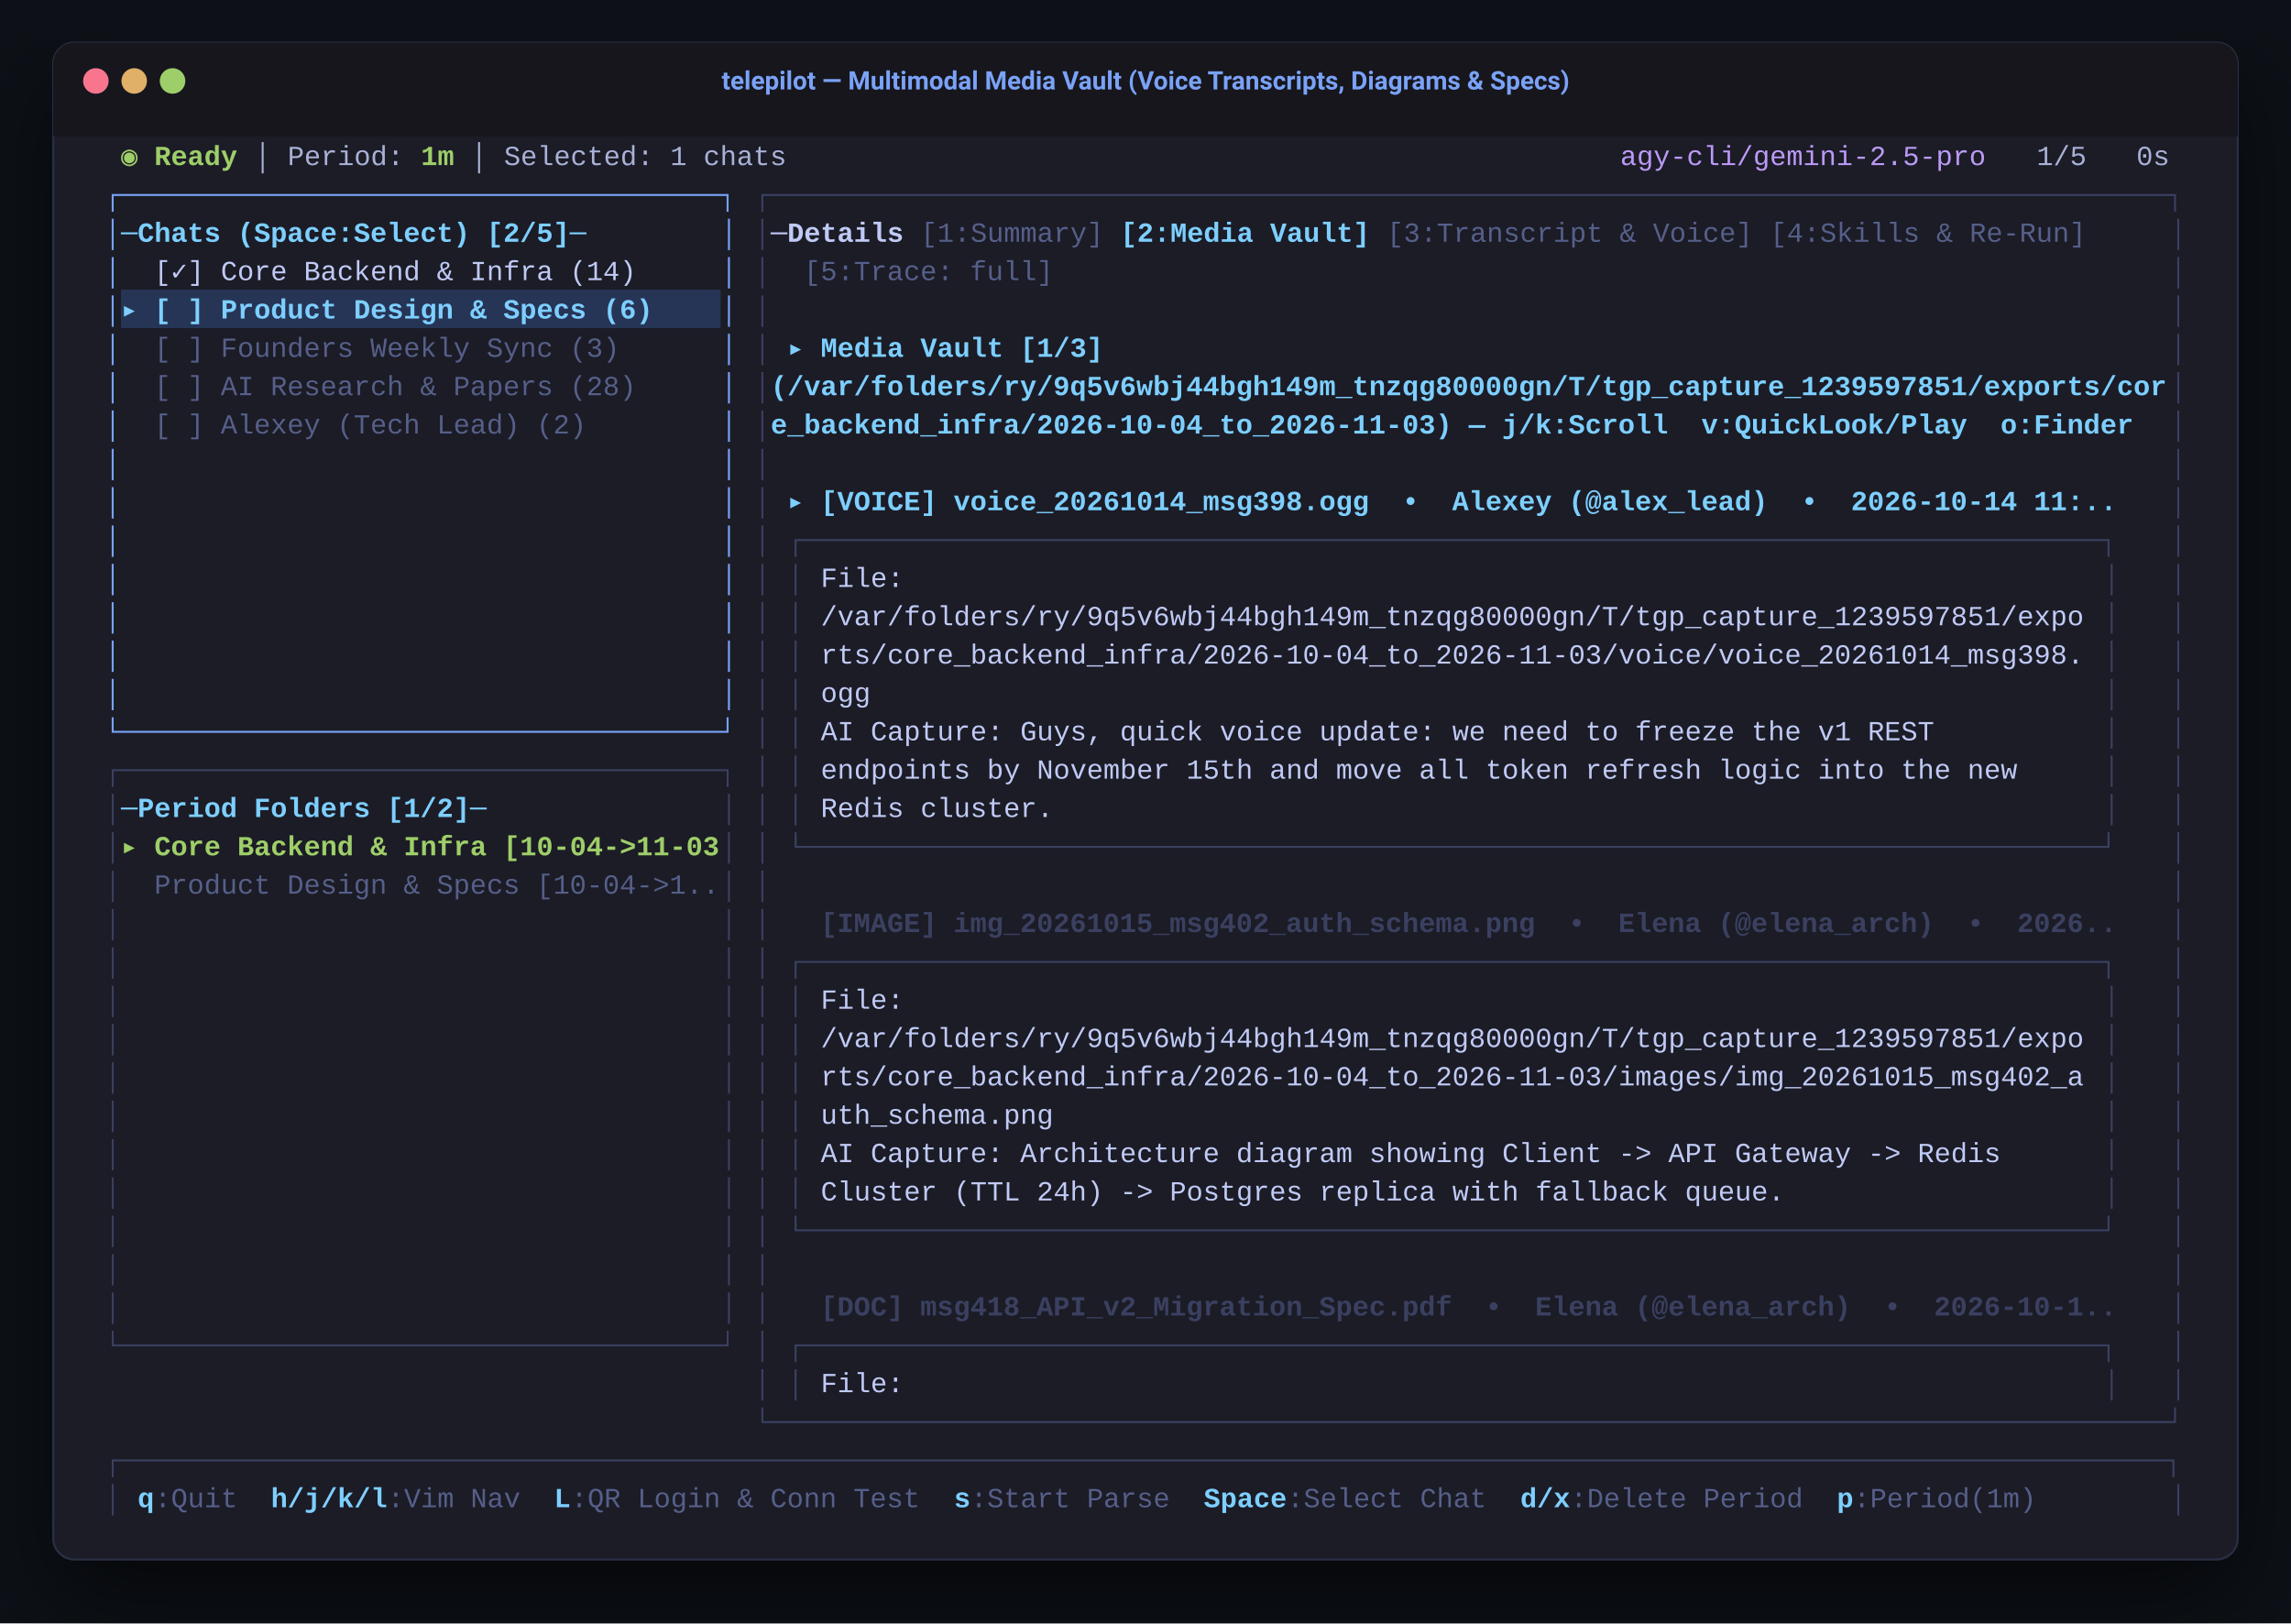
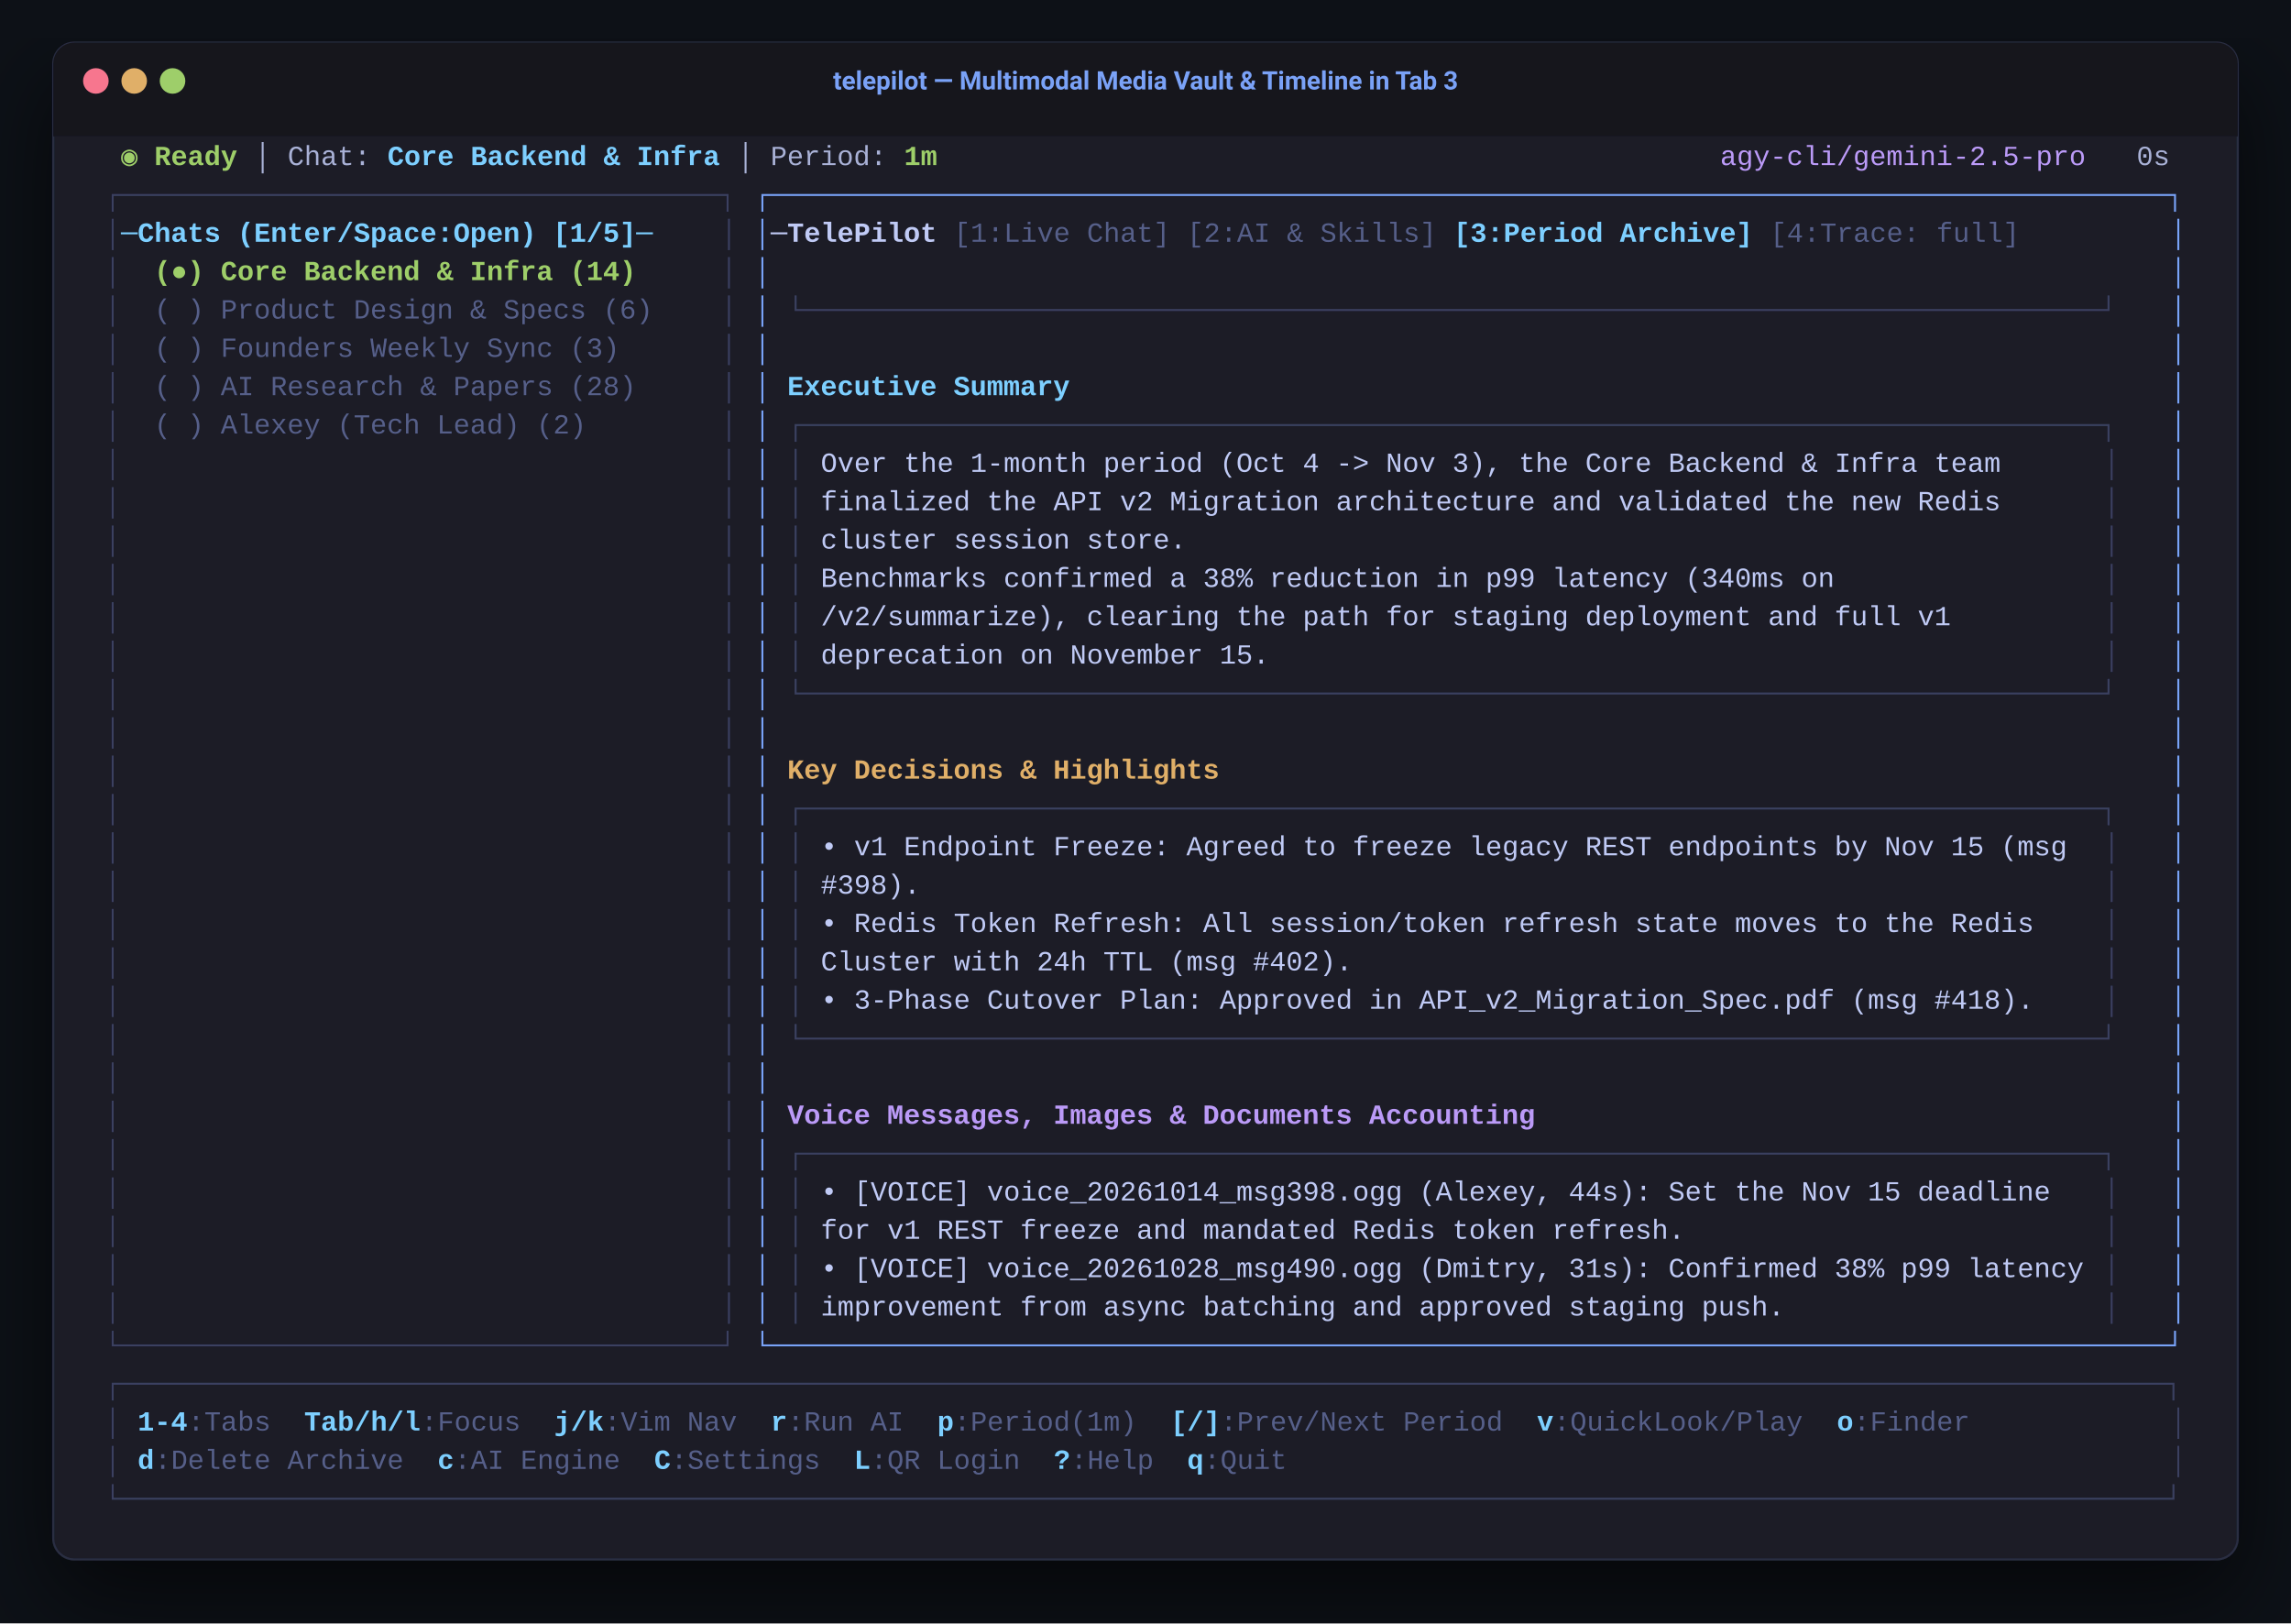
<svg xmlns="http://www.w3.org/2000/svg" viewBox="0 0 1075.5 762.0" width="1075.5" height="762.0">
  <defs>
    <filter id="shadow" x="-5%" y="-5%" width="110%" height="115%">
      <feDropShadow dx="0" dy="18" stdDeviation="22" flood-color="#000000" flood-opacity="0.6" />
    </filter>
  </defs>
  <style>
    .mono { font-family: ui-monospace, SFMono-Regular, Menlo, Monaco, Consolas, "Liberation Mono", "Courier New", monospace; font-size: 13px; font-variant-ligatures: none; }
  </style>
  <rect width="100%" height="100%" fill="#0d1117" />
  <g transform="translate(25.0, 20.0)" filter="url(#shadow)" font-family="ui-monospace, SFMono-Regular, Menlo, Monaco, Consolas, 'Liberation Mono', 'Courier New', monospace" font-size="13">
    <rect width="1025.5" height="712.0" rx="10" ry="10" fill="#1a1b26" stroke="#292e42" stroke-width="1" />
    <path d="M 0,10 A 10,10 0 0 1 10,0 L 1015.5,0 A 10,10 0 0 1 1025.5,10 L 1025.5,44.0 L 0,44.0 Z" fill="#16161e" />
    <circle cx="20" cy="18" r="6" fill="#f7768e" />
    <circle cx="38" cy="18" r="6" fill="#e0af68" />
    <circle cx="56" cy="18" r="6" fill="#9ece6a" />
-     <text x="512.8" y="22" font-family="-apple-system, BlinkMacSystemFont, 'Segoe UI', Roboto, Helvetica, Arial, sans-serif" font-size="12" fill="#7aa2f7" font-weight="600" text-anchor="middle">telepilot — Multimodal Media Vault (Voice Transcripts, Diagrams &amp; Specs)</text>
-     <rect x="31.8" y="116.0" width="281.5" height="18.0" fill="#283457" />
+     <text x="512.8" y="22" font-family="-apple-system, BlinkMacSystemFont, 'Segoe UI', Roboto, Helvetica, Arial, sans-serif" font-size="12" fill="#7aa2f7" font-weight="600" text-anchor="middle">telepilot — Multimodal Media Vault &amp; Timeline in Tab 3</text>
    <text class="mono" x="24.0" y="57.5" xml:space="preserve">
      <tspan x="31.8" y="57.5" fill="#9ece69" font-weight="bold">◉ Ready</tspan>
-       <tspan x="86.6" y="57.5" fill="#a9b1d6"> │ Period: </tspan>
-       <tspan x="172.6" y="57.5" fill="#9ece69" font-weight="bold">1m</tspan>
-       <tspan x="188.2" y="57.5" fill="#a9b1d6"> │ Selected: 1 chats                                                  </tspan>
-       <tspan x="735.6" y="57.5" fill="#bb9af7">agy-cli/gemini-2.5-pro</tspan>
-       <tspan x="907.7" y="57.5" fill="#a9b1d6">   1/5   0s </tspan>
+       <tspan x="86.6" y="57.5" fill="#a9b1d6"> │ Chat: </tspan>
+       <tspan x="156.9" y="57.5" fill="#7dcfff" font-weight="bold">Core Backend &amp; Infra</tspan>
+       <tspan x="313.3" y="57.5" fill="#a9b1d6"> │ Period: </tspan>
+       <tspan x="399.4" y="57.5" fill="#9ece69" font-weight="bold">1m</tspan>
+       <tspan x="782.5" y="57.5" fill="#bb9af7">agy-cli/gemini-2.5-pro</tspan>
+       <tspan x="954.6" y="57.5" fill="#a9b1d6">   0s </tspan>
    </text>
    <text class="mono" x="24.0" y="75.5" xml:space="preserve">
-       <tspan x="24.0" y="75.5" fill="#79a2f7">┌────────────────────────────────────┐</tspan>
-       <tspan x="329.0" y="75.5" fill="#3b4161">┌────────────────────────────────────────────────────────────────────────────────────┐</tspan>
+       <tspan x="24.0" y="75.5" fill="#3b4161">┌────────────────────────────────────┐</tspan>
+       <tspan x="329.0" y="75.5" fill="#79a2f7">┌────────────────────────────────────────────────────────────────────────────────────┐</tspan>
    </text>
    <text class="mono" x="24.0" y="93.5" xml:space="preserve">
-       <tspan x="24.0" y="93.5" fill="#79a2f7">│</tspan>
-       <tspan x="31.8" y="93.5" fill="#7dcfff" font-weight="bold">─Chats (Space:Select) [2/5]─        </tspan>
-       <tspan x="313.3" y="93.5" fill="#79a2f7">│</tspan>
-       <tspan x="329.0" y="93.5" fill="#3b4161">│</tspan>
-       <tspan x="336.8" y="93.5" fill="#c0caf5" font-weight="bold">─Details</tspan>
-       <tspan x="407.2" y="93.5" fill="#565f89">[1:Summary]</tspan>
-       <tspan x="501.0" y="93.5" fill="#7dcfff" font-weight="bold">[2:Media Vault]</tspan>
-       <tspan x="626.1" y="93.5" fill="#565f89">[3:Transcript &amp; Voice]</tspan>
-       <tspan x="806.0" y="93.5" fill="#565f89">[4:Skills &amp; Re-Run]</tspan>
-       <tspan x="993.7" y="93.5" fill="#3b4161">│</tspan>
+       <tspan x="24.0" y="93.5" fill="#3b4161">│</tspan>
+       <tspan x="31.8" y="93.5" fill="#7dcfff" font-weight="bold">─Chats (Enter/Space:Open) [1/5]─    </tspan>
+       <tspan x="313.3" y="93.5" fill="#3b4161">│</tspan>
+       <tspan x="329.0" y="93.5" fill="#79a2f7">│</tspan>
+       <tspan x="336.8" y="93.5" fill="#c0caf5" font-weight="bold">─TelePilot</tspan>
+       <tspan x="422.8" y="93.5" fill="#565f89">[1:Live Chat]</tspan>
+       <tspan x="532.3" y="93.5" fill="#565f89">[2:AI &amp; Skills]</tspan>
+       <tspan x="657.4" y="93.5" fill="#7dcfff" font-weight="bold">[3:Period Archive]</tspan>
+       <tspan x="806.0" y="93.5" fill="#565f89">[4:Trace: full]</tspan>
+       <tspan x="993.7" y="93.5" fill="#79a2f7">│</tspan>
    </text>
    <text class="mono" x="24.0" y="111.5" xml:space="preserve">
-       <tspan x="24.0" y="111.5" fill="#79a2f7">│</tspan>
-       <tspan x="31.8" y="111.5" fill="#c0caf5">  [✓] Core Backend &amp; Infra (14)     </tspan>
-       <tspan x="313.3" y="111.5" fill="#79a2f7">│</tspan>
-       <tspan x="329.0" y="111.5" fill="#3b4161">│</tspan>
-       <tspan x="352.4" y="111.5" fill="#565f89">[5:Trace: full]</tspan>
-       <tspan x="993.7" y="111.5" fill="#3b4161">│</tspan>
+       <tspan x="24.0" y="111.5" fill="#3b4161">│</tspan>
+       <tspan x="31.8" y="111.5" fill="#9ece69" font-weight="bold">  (●) Core Backend &amp; Infra (14)     </tspan>
+       <tspan x="313.3" y="111.5" fill="#3b4161">│</tspan>
+       <tspan x="329.0" y="111.5" fill="#79a2f7">│</tspan>
+       <tspan x="993.7" y="111.5" fill="#79a2f7">│</tspan>
    </text>
    <text class="mono" x="24.0" y="129.5" xml:space="preserve">
-       <tspan x="24.0" y="129.5" fill="#79a2f7">│</tspan>
-       <tspan x="31.8" y="129.5" fill="#7dcfff" font-weight="bold">▸ [ ] Product Design &amp; Specs (6)    </tspan>
-       <tspan x="313.3" y="129.5" fill="#79a2f7">│</tspan>
-       <tspan x="329.0" y="129.5" fill="#3b4161">│</tspan>
-       <tspan x="993.7" y="129.5" fill="#3b4161">│</tspan>
+       <tspan x="24.0" y="129.5" fill="#3b4161">│</tspan>
+       <tspan x="31.8" y="129.5" fill="#565f89">  ( ) Product Design &amp; Specs (6)    </tspan>
+       <tspan x="313.3" y="129.5" fill="#3b4161">│</tspan>
+       <tspan x="329.0" y="129.5" fill="#79a2f7">│</tspan>
+       <tspan x="344.6" y="129.5" fill="#3b4161">└──────────────────────────────────────────────────────────────────────────────┘</tspan>
+       <tspan x="993.7" y="129.5" fill="#79a2f7">│</tspan>
    </text>
    <text class="mono" x="24.0" y="147.5" xml:space="preserve">
-       <tspan x="24.0" y="147.5" fill="#79a2f7">│</tspan>
-       <tspan x="31.8" y="147.5" fill="#565f89">  [ ] Founders Weekly Sync (3)      </tspan>
-       <tspan x="313.3" y="147.5" fill="#79a2f7">│</tspan>
-       <tspan x="329.0" y="147.5" fill="#3b4161">│</tspan>
-       <tspan x="336.8" y="147.5" fill="#7dcfff" font-weight="bold"> ▸ Media Vault [1/3]</tspan>
-       <tspan x="993.7" y="147.5" fill="#3b4161">│</tspan>
+       <tspan x="24.0" y="147.5" fill="#3b4161">│</tspan>
+       <tspan x="31.8" y="147.5" fill="#565f89">  ( ) Founders Weekly Sync (3)      </tspan>
+       <tspan x="313.3" y="147.5" fill="#3b4161">│</tspan>
+       <tspan x="329.0" y="147.5" fill="#79a2f7">│</tspan>
+       <tspan x="993.7" y="147.5" fill="#79a2f7">│</tspan>
    </text>
    <text class="mono" x="24.0" y="165.5" xml:space="preserve">
-       <tspan x="24.0" y="165.5" fill="#79a2f7">│</tspan>
-       <tspan x="31.8" y="165.5" fill="#565f89">  [ ] AI Research &amp; Papers (28)     </tspan>
-       <tspan x="313.3" y="165.5" fill="#79a2f7">│</tspan>
-       <tspan x="329.0" y="165.5" fill="#3b4161">│</tspan>
-       <tspan x="336.8" y="165.5" fill="#7dcfff" font-weight="bold">(/var/folders/ry/9q5v6wbj44bgh149m_tnzqg80000gn/T/tgp_capture_1239597851/exports/cor</tspan>
-       <tspan x="993.7" y="165.5" fill="#3b4161">│</tspan>
+       <tspan x="24.0" y="165.5" fill="#3b4161">│</tspan>
+       <tspan x="31.8" y="165.5" fill="#565f89">  ( ) AI Research &amp; Papers (28)     </tspan>
+       <tspan x="313.3" y="165.5" fill="#3b4161">│</tspan>
+       <tspan x="329.0" y="165.5" fill="#79a2f7">│</tspan>
+       <tspan x="344.6" y="165.5" fill="#7dcfff" font-weight="bold">Executive Summary</tspan>
+       <tspan x="993.7" y="165.5" fill="#79a2f7">│</tspan>
    </text>
    <text class="mono" x="24.0" y="183.5" xml:space="preserve">
-       <tspan x="24.0" y="183.5" fill="#79a2f7">│</tspan>
-       <tspan x="31.8" y="183.5" fill="#565f89">  [ ] Alexey (Tech Lead) (2)        </tspan>
-       <tspan x="313.3" y="183.5" fill="#79a2f7">│</tspan>
-       <tspan x="329.0" y="183.5" fill="#3b4161">│</tspan>
-       <tspan x="336.8" y="183.5" fill="#7dcfff" font-weight="bold">e_backend_infra/2026-10-04_to_2026-11-03) — j/k:Scroll  v:QuickLook/Play  o:Finder</tspan>
-       <tspan x="993.7" y="183.5" fill="#3b4161">│</tspan>
+       <tspan x="24.0" y="183.5" fill="#3b4161">│</tspan>
+       <tspan x="31.8" y="183.5" fill="#565f89">  ( ) Alexey (Tech Lead) (2)        </tspan>
+       <tspan x="313.3" y="183.5" fill="#3b4161">│</tspan>
+       <tspan x="329.0" y="183.5" fill="#79a2f7">│</tspan>
+       <tspan x="344.6" y="183.5" fill="#3b4161">┌──────────────────────────────────────────────────────────────────────────────┐</tspan>
+       <tspan x="993.7" y="183.5" fill="#79a2f7">│</tspan>
    </text>
    <text class="mono" x="24.0" y="201.5" xml:space="preserve">
-       <tspan x="24.0" y="201.5" fill="#79a2f7">│</tspan>
-       <tspan x="313.3" y="201.5" fill="#79a2f7">│</tspan>
-       <tspan x="329.0" y="201.5" fill="#3b4161">│</tspan>
-       <tspan x="993.7" y="201.5" fill="#3b4161">│</tspan>
+       <tspan x="24.0" y="201.5" fill="#3b4161">│</tspan>
+       <tspan x="313.3" y="201.5" fill="#3b4161">│</tspan>
+       <tspan x="329.0" y="201.5" fill="#79a2f7">│</tspan>
+       <tspan x="344.6" y="201.5" fill="#3b4161">│</tspan>
+       <tspan x="360.3" y="201.5" fill="#c0caf5">Over the 1-month period (Oct 4 -&gt; Nov 3), the Core Backend &amp; Infra team     </tspan>
+       <tspan x="962.4" y="201.5" fill="#3b4161">│</tspan>
+       <tspan x="993.7" y="201.5" fill="#79a2f7">│</tspan>
    </text>
    <text class="mono" x="24.0" y="219.5" xml:space="preserve">
-       <tspan x="24.0" y="219.5" fill="#79a2f7">│</tspan>
-       <tspan x="313.3" y="219.5" fill="#79a2f7">│</tspan>
-       <tspan x="329.0" y="219.5" fill="#3b4161">│</tspan>
-       <tspan x="344.6" y="219.5" fill="#7dcfff" font-weight="bold">▸ [VOICE] voice_20261014_msg398.ogg  •  Alexey (@alex_lead)  •  2026-10-14 11:..</tspan>
-       <tspan x="993.7" y="219.5" fill="#3b4161">│</tspan>
+       <tspan x="24.0" y="219.5" fill="#3b4161">│</tspan>
+       <tspan x="313.3" y="219.5" fill="#3b4161">│</tspan>
+       <tspan x="329.0" y="219.5" fill="#79a2f7">│</tspan>
+       <tspan x="344.6" y="219.5" fill="#3b4161">│</tspan>
+       <tspan x="360.3" y="219.5" fill="#c0caf5">finalized the API v2 Migration architecture and validated the new Redis     </tspan>
+       <tspan x="962.4" y="219.5" fill="#3b4161">│</tspan>
+       <tspan x="993.7" y="219.5" fill="#79a2f7">│</tspan>
    </text>
    <text class="mono" x="24.0" y="237.5" xml:space="preserve">
-       <tspan x="24.0" y="237.5" fill="#79a2f7">│</tspan>
-       <tspan x="313.3" y="237.5" fill="#79a2f7">│</tspan>
-       <tspan x="329.0" y="237.5" fill="#3b4161">│</tspan>
-       <tspan x="344.6" y="237.5" fill="#3b4161">┌──────────────────────────────────────────────────────────────────────────────┐</tspan>
-       <tspan x="993.7" y="237.5" fill="#3b4161">│</tspan>
+       <tspan x="24.0" y="237.5" fill="#3b4161">│</tspan>
+       <tspan x="313.3" y="237.5" fill="#3b4161">│</tspan>
+       <tspan x="329.0" y="237.5" fill="#79a2f7">│</tspan>
+       <tspan x="344.6" y="237.5" fill="#3b4161">│</tspan>
+       <tspan x="360.3" y="237.5" fill="#c0caf5">cluster session store.                                                      </tspan>
+       <tspan x="962.4" y="237.5" fill="#3b4161">│</tspan>
+       <tspan x="993.7" y="237.5" fill="#79a2f7">│</tspan>
    </text>
    <text class="mono" x="24.0" y="255.5" xml:space="preserve">
-       <tspan x="24.0" y="255.5" fill="#79a2f7">│</tspan>
-       <tspan x="313.3" y="255.5" fill="#79a2f7">│</tspan>
-       <tspan x="329.0" y="255.5" fill="#3b4161">│</tspan>
+       <tspan x="24.0" y="255.5" fill="#3b4161">│</tspan>
+       <tspan x="313.3" y="255.5" fill="#3b4161">│</tspan>
+       <tspan x="329.0" y="255.5" fill="#79a2f7">│</tspan>
      <tspan x="344.6" y="255.5" fill="#3b4161">│</tspan>
-       <tspan x="360.3" y="255.5" fill="#c0caf5">File:                                                                       </tspan>
+       <tspan x="360.3" y="255.5" fill="#c0caf5">Benchmarks confirmed a 38% reduction in p99 latency (340ms on               </tspan>
      <tspan x="962.4" y="255.5" fill="#3b4161">│</tspan>
-       <tspan x="993.7" y="255.5" fill="#3b4161">│</tspan>
+       <tspan x="993.7" y="255.5" fill="#79a2f7">│</tspan>
    </text>
    <text class="mono" x="24.0" y="273.5" xml:space="preserve">
-       <tspan x="24.0" y="273.5" fill="#79a2f7">│</tspan>
-       <tspan x="313.3" y="273.5" fill="#79a2f7">│</tspan>
-       <tspan x="329.0" y="273.5" fill="#3b4161">│</tspan>
+       <tspan x="24.0" y="273.5" fill="#3b4161">│</tspan>
+       <tspan x="313.3" y="273.5" fill="#3b4161">│</tspan>
+       <tspan x="329.0" y="273.5" fill="#79a2f7">│</tspan>
      <tspan x="344.6" y="273.5" fill="#3b4161">│</tspan>
-       <tspan x="360.3" y="273.5" fill="#c0caf5">/var/folders/ry/9q5v6wbj44bgh149m_tnzqg80000gn/T/tgp_capture_1239597851/expo</tspan>
+       <tspan x="360.3" y="273.5" fill="#c0caf5">/v2/summarize), clearing the path for staging deployment and full v1        </tspan>
      <tspan x="962.4" y="273.5" fill="#3b4161">│</tspan>
-       <tspan x="993.7" y="273.5" fill="#3b4161">│</tspan>
+       <tspan x="993.7" y="273.5" fill="#79a2f7">│</tspan>
    </text>
    <text class="mono" x="24.0" y="291.5" xml:space="preserve">
-       <tspan x="24.0" y="291.5" fill="#79a2f7">│</tspan>
-       <tspan x="313.3" y="291.5" fill="#79a2f7">│</tspan>
-       <tspan x="329.0" y="291.5" fill="#3b4161">│</tspan>
+       <tspan x="24.0" y="291.5" fill="#3b4161">│</tspan>
+       <tspan x="313.3" y="291.5" fill="#3b4161">│</tspan>
+       <tspan x="329.0" y="291.5" fill="#79a2f7">│</tspan>
      <tspan x="344.6" y="291.5" fill="#3b4161">│</tspan>
-       <tspan x="360.3" y="291.5" fill="#c0caf5">rts/core_backend_infra/2026-10-04_to_2026-11-03/voice/voice_20261014_msg398.</tspan>
+       <tspan x="360.3" y="291.5" fill="#c0caf5">deprecation on November 15.                                                 </tspan>
      <tspan x="962.4" y="291.5" fill="#3b4161">│</tspan>
-       <tspan x="993.7" y="291.5" fill="#3b4161">│</tspan>
+       <tspan x="993.7" y="291.5" fill="#79a2f7">│</tspan>
    </text>
    <text class="mono" x="24.0" y="309.5" xml:space="preserve">
-       <tspan x="24.0" y="309.5" fill="#79a2f7">│</tspan>
-       <tspan x="313.3" y="309.5" fill="#79a2f7">│</tspan>
-       <tspan x="329.0" y="309.5" fill="#3b4161">│</tspan>
-       <tspan x="344.6" y="309.5" fill="#3b4161">│</tspan>
-       <tspan x="360.3" y="309.5" fill="#c0caf5">ogg                                                                         </tspan>
-       <tspan x="962.4" y="309.5" fill="#3b4161">│</tspan>
-       <tspan x="993.7" y="309.5" fill="#3b4161">│</tspan>
+       <tspan x="24.0" y="309.5" fill="#3b4161">│</tspan>
+       <tspan x="313.3" y="309.5" fill="#3b4161">│</tspan>
+       <tspan x="329.0" y="309.5" fill="#79a2f7">│</tspan>
+       <tspan x="344.6" y="309.5" fill="#3b4161">└──────────────────────────────────────────────────────────────────────────────┘</tspan>
+       <tspan x="993.7" y="309.5" fill="#79a2f7">│</tspan>
    </text>
    <text class="mono" x="24.0" y="327.5" xml:space="preserve">
-       <tspan x="24.0" y="327.5" fill="#79a2f7">└────────────────────────────────────┘</tspan>
-       <tspan x="329.0" y="327.5" fill="#3b4161">│</tspan>
-       <tspan x="344.6" y="327.5" fill="#3b4161">│</tspan>
-       <tspan x="360.3" y="327.5" fill="#c0caf5">AI Capture: Guys, quick voice update: we need to freeze the v1 REST         </tspan>
-       <tspan x="962.4" y="327.5" fill="#3b4161">│</tspan>
-       <tspan x="993.7" y="327.5" fill="#3b4161">│</tspan>
+       <tspan x="24.0" y="327.5" fill="#3b4161">│</tspan>
+       <tspan x="313.3" y="327.5" fill="#3b4161">│</tspan>
+       <tspan x="329.0" y="327.5" fill="#79a2f7">│</tspan>
+       <tspan x="993.7" y="327.5" fill="#79a2f7">│</tspan>
    </text>
    <text class="mono" x="24.0" y="345.5" xml:space="preserve">
-       <tspan x="24.0" y="345.5" fill="#3b4161">┌────────────────────────────────────┐</tspan>
-       <tspan x="329.0" y="345.5" fill="#3b4161">│</tspan>
-       <tspan x="344.6" y="345.5" fill="#3b4161">│</tspan>
-       <tspan x="360.3" y="345.5" fill="#c0caf5">endpoints by November 15th and move all token refresh logic into the new    </tspan>
-       <tspan x="962.4" y="345.5" fill="#3b4161">│</tspan>
-       <tspan x="993.7" y="345.5" fill="#3b4161">│</tspan>
+       <tspan x="24.0" y="345.5" fill="#3b4161">│</tspan>
+       <tspan x="313.3" y="345.5" fill="#3b4161">│</tspan>
+       <tspan x="329.0" y="345.5" fill="#79a2f7">│</tspan>
+       <tspan x="344.6" y="345.5" fill="#e0af68" font-weight="bold">Key Decisions &amp; Highlights</tspan>
+       <tspan x="993.7" y="345.5" fill="#79a2f7">│</tspan>
    </text>
    <text class="mono" x="24.0" y="363.5" xml:space="preserve">
      <tspan x="24.0" y="363.5" fill="#3b4161">│</tspan>
-       <tspan x="31.8" y="363.5" fill="#7dcfff" font-weight="bold">─Period Folders [1/2]─              </tspan>
      <tspan x="313.3" y="363.5" fill="#3b4161">│</tspan>
-       <tspan x="329.0" y="363.5" fill="#3b4161">│</tspan>
-       <tspan x="344.6" y="363.5" fill="#3b4161">│</tspan>
-       <tspan x="360.3" y="363.5" fill="#c0caf5">Redis cluster.                                                              </tspan>
-       <tspan x="962.4" y="363.5" fill="#3b4161">│</tspan>
-       <tspan x="993.7" y="363.5" fill="#3b4161">│</tspan>
+       <tspan x="329.0" y="363.5" fill="#79a2f7">│</tspan>
+       <tspan x="344.6" y="363.5" fill="#3b4161">┌──────────────────────────────────────────────────────────────────────────────┐</tspan>
+       <tspan x="993.7" y="363.5" fill="#79a2f7">│</tspan>
    </text>
    <text class="mono" x="24.0" y="381.5" xml:space="preserve">
      <tspan x="24.0" y="381.5" fill="#3b4161">│</tspan>
-       <tspan x="31.8" y="381.5" fill="#9ece69" font-weight="bold">▸ Core Backend &amp; Infra [10-04-&gt;11-03</tspan>
      <tspan x="313.3" y="381.5" fill="#3b4161">│</tspan>
-       <tspan x="329.0" y="381.5" fill="#3b4161">│</tspan>
-       <tspan x="344.6" y="381.5" fill="#3b4161">└──────────────────────────────────────────────────────────────────────────────┘</tspan>
-       <tspan x="993.7" y="381.5" fill="#3b4161">│</tspan>
+       <tspan x="329.0" y="381.5" fill="#79a2f7">│</tspan>
+       <tspan x="344.6" y="381.5" fill="#3b4161">│</tspan>
+       <tspan x="360.3" y="381.5" fill="#c0caf5">• v1 Endpoint Freeze: Agreed to freeze legacy REST endpoints by Nov 15 (msg </tspan>
+       <tspan x="962.4" y="381.5" fill="#3b4161">│</tspan>
+       <tspan x="993.7" y="381.5" fill="#79a2f7">│</tspan>
    </text>
    <text class="mono" x="24.0" y="399.5" xml:space="preserve">
      <tspan x="24.0" y="399.5" fill="#3b4161">│</tspan>
-       <tspan x="31.8" y="399.5" fill="#565f89">  Product Design &amp; Specs [10-04-&gt;1..</tspan>
      <tspan x="313.3" y="399.5" fill="#3b4161">│</tspan>
-       <tspan x="329.0" y="399.5" fill="#3b4161">│</tspan>
-       <tspan x="993.7" y="399.5" fill="#3b4161">│</tspan>
+       <tspan x="329.0" y="399.5" fill="#79a2f7">│</tspan>
+       <tspan x="344.6" y="399.5" fill="#3b4161">│</tspan>
+       <tspan x="360.3" y="399.5" fill="#c0caf5">#398).                                                                      </tspan>
+       <tspan x="962.4" y="399.5" fill="#3b4161">│</tspan>
+       <tspan x="993.7" y="399.5" fill="#79a2f7">│</tspan>
    </text>
    <text class="mono" x="24.0" y="417.5" xml:space="preserve">
      <tspan x="24.0" y="417.5" fill="#3b4161">│</tspan>
      <tspan x="313.3" y="417.5" fill="#3b4161">│</tspan>
-       <tspan x="329.0" y="417.5" fill="#3b4161">│</tspan>
-       <tspan x="344.6" y="417.5" fill="#3b4161" font-weight="bold">  [IMAGE] img_20261015_msg402_auth_schema.png  •  Elena (@elena_arch)  •  2026..</tspan>
-       <tspan x="993.7" y="417.5" fill="#3b4161">│</tspan>
+       <tspan x="329.0" y="417.5" fill="#79a2f7">│</tspan>
+       <tspan x="344.6" y="417.5" fill="#3b4161">│</tspan>
+       <tspan x="360.3" y="417.5" fill="#c0caf5">• Redis Token Refresh: All session/token refresh state moves to the Redis   </tspan>
+       <tspan x="962.4" y="417.5" fill="#3b4161">│</tspan>
+       <tspan x="993.7" y="417.5" fill="#79a2f7">│</tspan>
    </text>
    <text class="mono" x="24.0" y="435.5" xml:space="preserve">
      <tspan x="24.0" y="435.5" fill="#3b4161">│</tspan>
      <tspan x="313.3" y="435.5" fill="#3b4161">│</tspan>
-       <tspan x="329.0" y="435.5" fill="#3b4161">│</tspan>
-       <tspan x="344.6" y="435.5" fill="#3b4161">┌──────────────────────────────────────────────────────────────────────────────┐</tspan>
-       <tspan x="993.7" y="435.5" fill="#3b4161">│</tspan>
+       <tspan x="329.0" y="435.5" fill="#79a2f7">│</tspan>
+       <tspan x="344.6" y="435.5" fill="#3b4161">│</tspan>
+       <tspan x="360.3" y="435.5" fill="#c0caf5">Cluster with 24h TTL (msg #402).                                            </tspan>
+       <tspan x="962.4" y="435.5" fill="#3b4161">│</tspan>
+       <tspan x="993.7" y="435.5" fill="#79a2f7">│</tspan>
    </text>
    <text class="mono" x="24.0" y="453.5" xml:space="preserve">
      <tspan x="24.0" y="453.5" fill="#3b4161">│</tspan>
      <tspan x="313.3" y="453.5" fill="#3b4161">│</tspan>
-       <tspan x="329.0" y="453.5" fill="#3b4161">│</tspan>
+       <tspan x="329.0" y="453.5" fill="#79a2f7">│</tspan>
      <tspan x="344.6" y="453.5" fill="#3b4161">│</tspan>
-       <tspan x="360.3" y="453.5" fill="#c0caf5">File:                                                                       </tspan>
+       <tspan x="360.3" y="453.5" fill="#c0caf5">• 3-Phase Cutover Plan: Approved in API_v2_Migration_Spec.pdf (msg #418).   </tspan>
      <tspan x="962.4" y="453.5" fill="#3b4161">│</tspan>
-       <tspan x="993.7" y="453.5" fill="#3b4161">│</tspan>
+       <tspan x="993.7" y="453.5" fill="#79a2f7">│</tspan>
    </text>
    <text class="mono" x="24.0" y="471.5" xml:space="preserve">
      <tspan x="24.0" y="471.5" fill="#3b4161">│</tspan>
      <tspan x="313.3" y="471.5" fill="#3b4161">│</tspan>
-       <tspan x="329.0" y="471.5" fill="#3b4161">│</tspan>
-       <tspan x="344.6" y="471.5" fill="#3b4161">│</tspan>
-       <tspan x="360.3" y="471.5" fill="#c0caf5">/var/folders/ry/9q5v6wbj44bgh149m_tnzqg80000gn/T/tgp_capture_1239597851/expo</tspan>
-       <tspan x="962.4" y="471.5" fill="#3b4161">│</tspan>
-       <tspan x="993.7" y="471.5" fill="#3b4161">│</tspan>
+       <tspan x="329.0" y="471.5" fill="#79a2f7">│</tspan>
+       <tspan x="344.6" y="471.5" fill="#3b4161">└──────────────────────────────────────────────────────────────────────────────┘</tspan>
+       <tspan x="993.7" y="471.5" fill="#79a2f7">│</tspan>
    </text>
    <text class="mono" x="24.0" y="489.5" xml:space="preserve">
      <tspan x="24.0" y="489.5" fill="#3b4161">│</tspan>
      <tspan x="313.3" y="489.5" fill="#3b4161">│</tspan>
-       <tspan x="329.0" y="489.5" fill="#3b4161">│</tspan>
-       <tspan x="344.6" y="489.5" fill="#3b4161">│</tspan>
-       <tspan x="360.3" y="489.5" fill="#c0caf5">rts/core_backend_infra/2026-10-04_to_2026-11-03/images/img_20261015_msg402_a</tspan>
-       <tspan x="962.4" y="489.5" fill="#3b4161">│</tspan>
-       <tspan x="993.7" y="489.5" fill="#3b4161">│</tspan>
+       <tspan x="329.0" y="489.5" fill="#79a2f7">│</tspan>
+       <tspan x="993.7" y="489.5" fill="#79a2f7">│</tspan>
    </text>
    <text class="mono" x="24.0" y="507.5" xml:space="preserve">
      <tspan x="24.0" y="507.5" fill="#3b4161">│</tspan>
      <tspan x="313.3" y="507.5" fill="#3b4161">│</tspan>
-       <tspan x="329.0" y="507.5" fill="#3b4161">│</tspan>
-       <tspan x="344.6" y="507.5" fill="#3b4161">│</tspan>
-       <tspan x="360.3" y="507.5" fill="#c0caf5">uth_schema.png                                                              </tspan>
-       <tspan x="962.4" y="507.5" fill="#3b4161">│</tspan>
-       <tspan x="993.7" y="507.5" fill="#3b4161">│</tspan>
+       <tspan x="329.0" y="507.5" fill="#79a2f7">│</tspan>
+       <tspan x="344.6" y="507.5" fill="#bb9af7" font-weight="bold">Voice Messages, Images &amp; Documents Accounting</tspan>
+       <tspan x="993.7" y="507.5" fill="#79a2f7">│</tspan>
    </text>
    <text class="mono" x="24.0" y="525.5" xml:space="preserve">
      <tspan x="24.0" y="525.5" fill="#3b4161">│</tspan>
      <tspan x="313.3" y="525.5" fill="#3b4161">│</tspan>
-       <tspan x="329.0" y="525.5" fill="#3b4161">│</tspan>
-       <tspan x="344.6" y="525.5" fill="#3b4161">│</tspan>
-       <tspan x="360.3" y="525.5" fill="#c0caf5">AI Capture: Architecture diagram showing Client -&gt; API Gateway -&gt; Redis     </tspan>
-       <tspan x="962.4" y="525.5" fill="#3b4161">│</tspan>
-       <tspan x="993.7" y="525.5" fill="#3b4161">│</tspan>
+       <tspan x="329.0" y="525.5" fill="#79a2f7">│</tspan>
+       <tspan x="344.6" y="525.5" fill="#3b4161">┌──────────────────────────────────────────────────────────────────────────────┐</tspan>
+       <tspan x="993.7" y="525.5" fill="#79a2f7">│</tspan>
    </text>
    <text class="mono" x="24.0" y="543.5" xml:space="preserve">
      <tspan x="24.0" y="543.5" fill="#3b4161">│</tspan>
      <tspan x="313.3" y="543.5" fill="#3b4161">│</tspan>
-       <tspan x="329.0" y="543.5" fill="#3b4161">│</tspan>
+       <tspan x="329.0" y="543.5" fill="#79a2f7">│</tspan>
      <tspan x="344.6" y="543.5" fill="#3b4161">│</tspan>
-       <tspan x="360.3" y="543.5" fill="#c0caf5">Cluster (TTL 24h) -&gt; Postgres replica with fallback queue.                  </tspan>
+       <tspan x="360.3" y="543.5" fill="#c0caf5">• [VOICE] voice_20261014_msg398.ogg (Alexey, 44s): Set the Nov 15 deadline  </tspan>
      <tspan x="962.4" y="543.5" fill="#3b4161">│</tspan>
-       <tspan x="993.7" y="543.5" fill="#3b4161">│</tspan>
+       <tspan x="993.7" y="543.5" fill="#79a2f7">│</tspan>
    </text>
    <text class="mono" x="24.0" y="561.5" xml:space="preserve">
      <tspan x="24.0" y="561.5" fill="#3b4161">│</tspan>
      <tspan x="313.3" y="561.5" fill="#3b4161">│</tspan>
-       <tspan x="329.0" y="561.5" fill="#3b4161">│</tspan>
-       <tspan x="344.6" y="561.5" fill="#3b4161">└──────────────────────────────────────────────────────────────────────────────┘</tspan>
-       <tspan x="993.7" y="561.5" fill="#3b4161">│</tspan>
+       <tspan x="329.0" y="561.5" fill="#79a2f7">│</tspan>
+       <tspan x="344.6" y="561.5" fill="#3b4161">│</tspan>
+       <tspan x="360.3" y="561.5" fill="#c0caf5">for v1 REST freeze and mandated Redis token refresh.                        </tspan>
+       <tspan x="962.4" y="561.5" fill="#3b4161">│</tspan>
+       <tspan x="993.7" y="561.5" fill="#79a2f7">│</tspan>
    </text>
    <text class="mono" x="24.0" y="579.5" xml:space="preserve">
      <tspan x="24.0" y="579.5" fill="#3b4161">│</tspan>
      <tspan x="313.3" y="579.5" fill="#3b4161">│</tspan>
-       <tspan x="329.0" y="579.5" fill="#3b4161">│</tspan>
-       <tspan x="993.7" y="579.5" fill="#3b4161">│</tspan>
+       <tspan x="329.0" y="579.5" fill="#79a2f7">│</tspan>
+       <tspan x="344.6" y="579.5" fill="#3b4161">│</tspan>
+       <tspan x="360.3" y="579.5" fill="#c0caf5">• [VOICE] voice_20261028_msg490.ogg (Dmitry, 31s): Confirmed 38% p99 latency</tspan>
+       <tspan x="962.4" y="579.5" fill="#3b4161">│</tspan>
+       <tspan x="993.7" y="579.5" fill="#79a2f7">│</tspan>
    </text>
    <text class="mono" x="24.0" y="597.5" xml:space="preserve">
      <tspan x="24.0" y="597.5" fill="#3b4161">│</tspan>
      <tspan x="313.3" y="597.5" fill="#3b4161">│</tspan>
-       <tspan x="329.0" y="597.5" fill="#3b4161">│</tspan>
-       <tspan x="344.6" y="597.5" fill="#3b4161" font-weight="bold">  [DOC] msg418_API_v2_Migration_Spec.pdf  •  Elena (@elena_arch)  •  2026-10-1..</tspan>
-       <tspan x="993.7" y="597.5" fill="#3b4161">│</tspan>
+       <tspan x="329.0" y="597.5" fill="#79a2f7">│</tspan>
+       <tspan x="344.6" y="597.5" fill="#3b4161">│</tspan>
+       <tspan x="360.3" y="597.5" fill="#c0caf5">improvement from async batching and approved staging push.                  </tspan>
+       <tspan x="962.4" y="597.5" fill="#3b4161">│</tspan>
+       <tspan x="993.7" y="597.5" fill="#79a2f7">│</tspan>
    </text>
    <text class="mono" x="24.0" y="615.5" xml:space="preserve">
      <tspan x="24.0" y="615.5" fill="#3b4161">└────────────────────────────────────┘</tspan>
-       <tspan x="329.0" y="615.5" fill="#3b4161">│</tspan>
-       <tspan x="344.6" y="615.5" fill="#3b4161">┌──────────────────────────────────────────────────────────────────────────────┐</tspan>
-       <tspan x="993.7" y="615.5" fill="#3b4161">│</tspan>
+       <tspan x="329.0" y="615.5" fill="#79a2f7">└────────────────────────────────────────────────────────────────────────────────────┘</tspan>
    </text>
    <text class="mono" x="24.0" y="633.5" xml:space="preserve">
-       <tspan x="329.0" y="633.5" fill="#3b4161">│</tspan>
-       <tspan x="344.6" y="633.5" fill="#3b4161">│</tspan>
-       <tspan x="360.3" y="633.5" fill="#c0caf5">File:                                                                       </tspan>
-       <tspan x="962.4" y="633.5" fill="#3b4161">│</tspan>
-       <tspan x="993.7" y="633.5" fill="#3b4161">│</tspan>
+       <tspan x="24.0" y="633.5" fill="#3b4161">┌───────────────────────────────────────────────────────────────────────────────────────────────────────────────────────────┐</tspan>
    </text>
    <text class="mono" x="24.0" y="651.5" xml:space="preserve">
-       <tspan x="329.0" y="651.5" fill="#3b4161">└────────────────────────────────────────────────────────────────────────────────────┘</tspan>
+       <tspan x="24.0" y="651.5" fill="#3b4161">│</tspan>
+       <tspan x="39.6" y="651.5" fill="#7dcfff" font-weight="bold">1-4</tspan>
+       <tspan x="63.1" y="651.5" fill="#565f89">:Tabs</tspan>
+       <tspan x="117.8" y="651.5" fill="#7dcfff" font-weight="bold">Tab/h/l</tspan>
+       <tspan x="172.6" y="651.5" fill="#565f89">:Focus</tspan>
+       <tspan x="235.1" y="651.5" fill="#7dcfff" font-weight="bold">j/k</tspan>
+       <tspan x="258.6" y="651.5" fill="#565f89">:Vim Nav</tspan>
+       <tspan x="336.8" y="651.5" fill="#7dcfff" font-weight="bold">r</tspan>
+       <tspan x="344.6" y="651.5" fill="#565f89">:Run AI</tspan>
+       <tspan x="415.0" y="651.5" fill="#7dcfff" font-weight="bold">p</tspan>
+       <tspan x="422.8" y="651.5" fill="#565f89">:Period(1m)</tspan>
+       <tspan x="524.5" y="651.5" fill="#7dcfff" font-weight="bold">[/]</tspan>
+       <tspan x="547.9" y="651.5" fill="#565f89">:Prev/Next Period</tspan>
+       <tspan x="696.5" y="651.5" fill="#7dcfff" font-weight="bold">v</tspan>
+       <tspan x="704.3" y="651.5" fill="#565f89">:QuickLook/Play</tspan>
+       <tspan x="837.3" y="651.5" fill="#7dcfff" font-weight="bold">o</tspan>
+       <tspan x="845.1" y="651.5" fill="#565f89">:Finder</tspan>
+       <tspan x="993.7" y="651.5" fill="#3b4161">│</tspan>
    </text>
    <text class="mono" x="24.0" y="669.5" xml:space="preserve">
-       <tspan x="24.0" y="669.5" fill="#3b4161">┌───────────────────────────────────────────────────────────────────────────────────────────────────────────────────────────┐</tspan>
+       <tspan x="24.0" y="669.5" fill="#3b4161">│</tspan>
+       <tspan x="39.6" y="669.5" fill="#7dcfff" font-weight="bold">d</tspan>
+       <tspan x="47.5" y="669.5" fill="#565f89">:Delete Archive</tspan>
+       <tspan x="180.4" y="669.5" fill="#7dcfff" font-weight="bold">c</tspan>
+       <tspan x="188.2" y="669.5" fill="#565f89">:AI Engine</tspan>
+       <tspan x="282.1" y="669.5" fill="#7dcfff" font-weight="bold">C</tspan>
+       <tspan x="289.9" y="669.5" fill="#565f89">:Settings</tspan>
+       <tspan x="375.9" y="669.5" fill="#7dcfff" font-weight="bold">L</tspan>
+       <tspan x="383.7" y="669.5" fill="#565f89">:QR Login</tspan>
+       <tspan x="469.7" y="669.5" fill="#7dcfff" font-weight="bold">?</tspan>
+       <tspan x="477.6" y="669.5" fill="#565f89">:Help</tspan>
+       <tspan x="532.3" y="669.5" fill="#7dcfff" font-weight="bold">q</tspan>
+       <tspan x="540.1" y="669.5" fill="#565f89">:Quit</tspan>
+       <tspan x="993.7" y="669.5" fill="#3b4161">│</tspan>
    </text>
    <text class="mono" x="24.0" y="687.5" xml:space="preserve">
-       <tspan x="24.0" y="687.5" fill="#3b4161">│</tspan>
-       <tspan x="39.6" y="687.5" fill="#7dcfff" font-weight="bold">q</tspan>
-       <tspan x="47.5" y="687.5" fill="#565f89">:Quit</tspan>
-       <tspan x="102.2" y="687.5" fill="#7dcfff" font-weight="bold">h/j/k/l</tspan>
-       <tspan x="156.9" y="687.5" fill="#565f89">:Vim Nav</tspan>
-       <tspan x="235.1" y="687.5" fill="#7dcfff" font-weight="bold">L</tspan>
-       <tspan x="243.0" y="687.5" fill="#565f89">:QR Login &amp; Conn Test</tspan>
-       <tspan x="422.8" y="687.5" fill="#7dcfff" font-weight="bold">s</tspan>
-       <tspan x="430.6" y="687.5" fill="#565f89">:Start Parse</tspan>
-       <tspan x="540.1" y="687.5" fill="#7dcfff" font-weight="bold">Space</tspan>
-       <tspan x="579.2" y="687.5" fill="#565f89">:Select Chat</tspan>
-       <tspan x="688.7" y="687.5" fill="#7dcfff" font-weight="bold">d/x</tspan>
-       <tspan x="712.2" y="687.5" fill="#565f89">:Delete Period</tspan>
-       <tspan x="837.3" y="687.5" fill="#7dcfff" font-weight="bold">p</tspan>
-       <tspan x="845.1" y="687.5" fill="#565f89">:Period(1m)</tspan>
-       <tspan x="993.7" y="687.5" fill="#3b4161">│</tspan>
+       <tspan x="24.0" y="687.5" fill="#3b4161">└───────────────────────────────────────────────────────────────────────────────────────────────────────────────────────────┘</tspan>
    </text>
  </g>
</svg>
